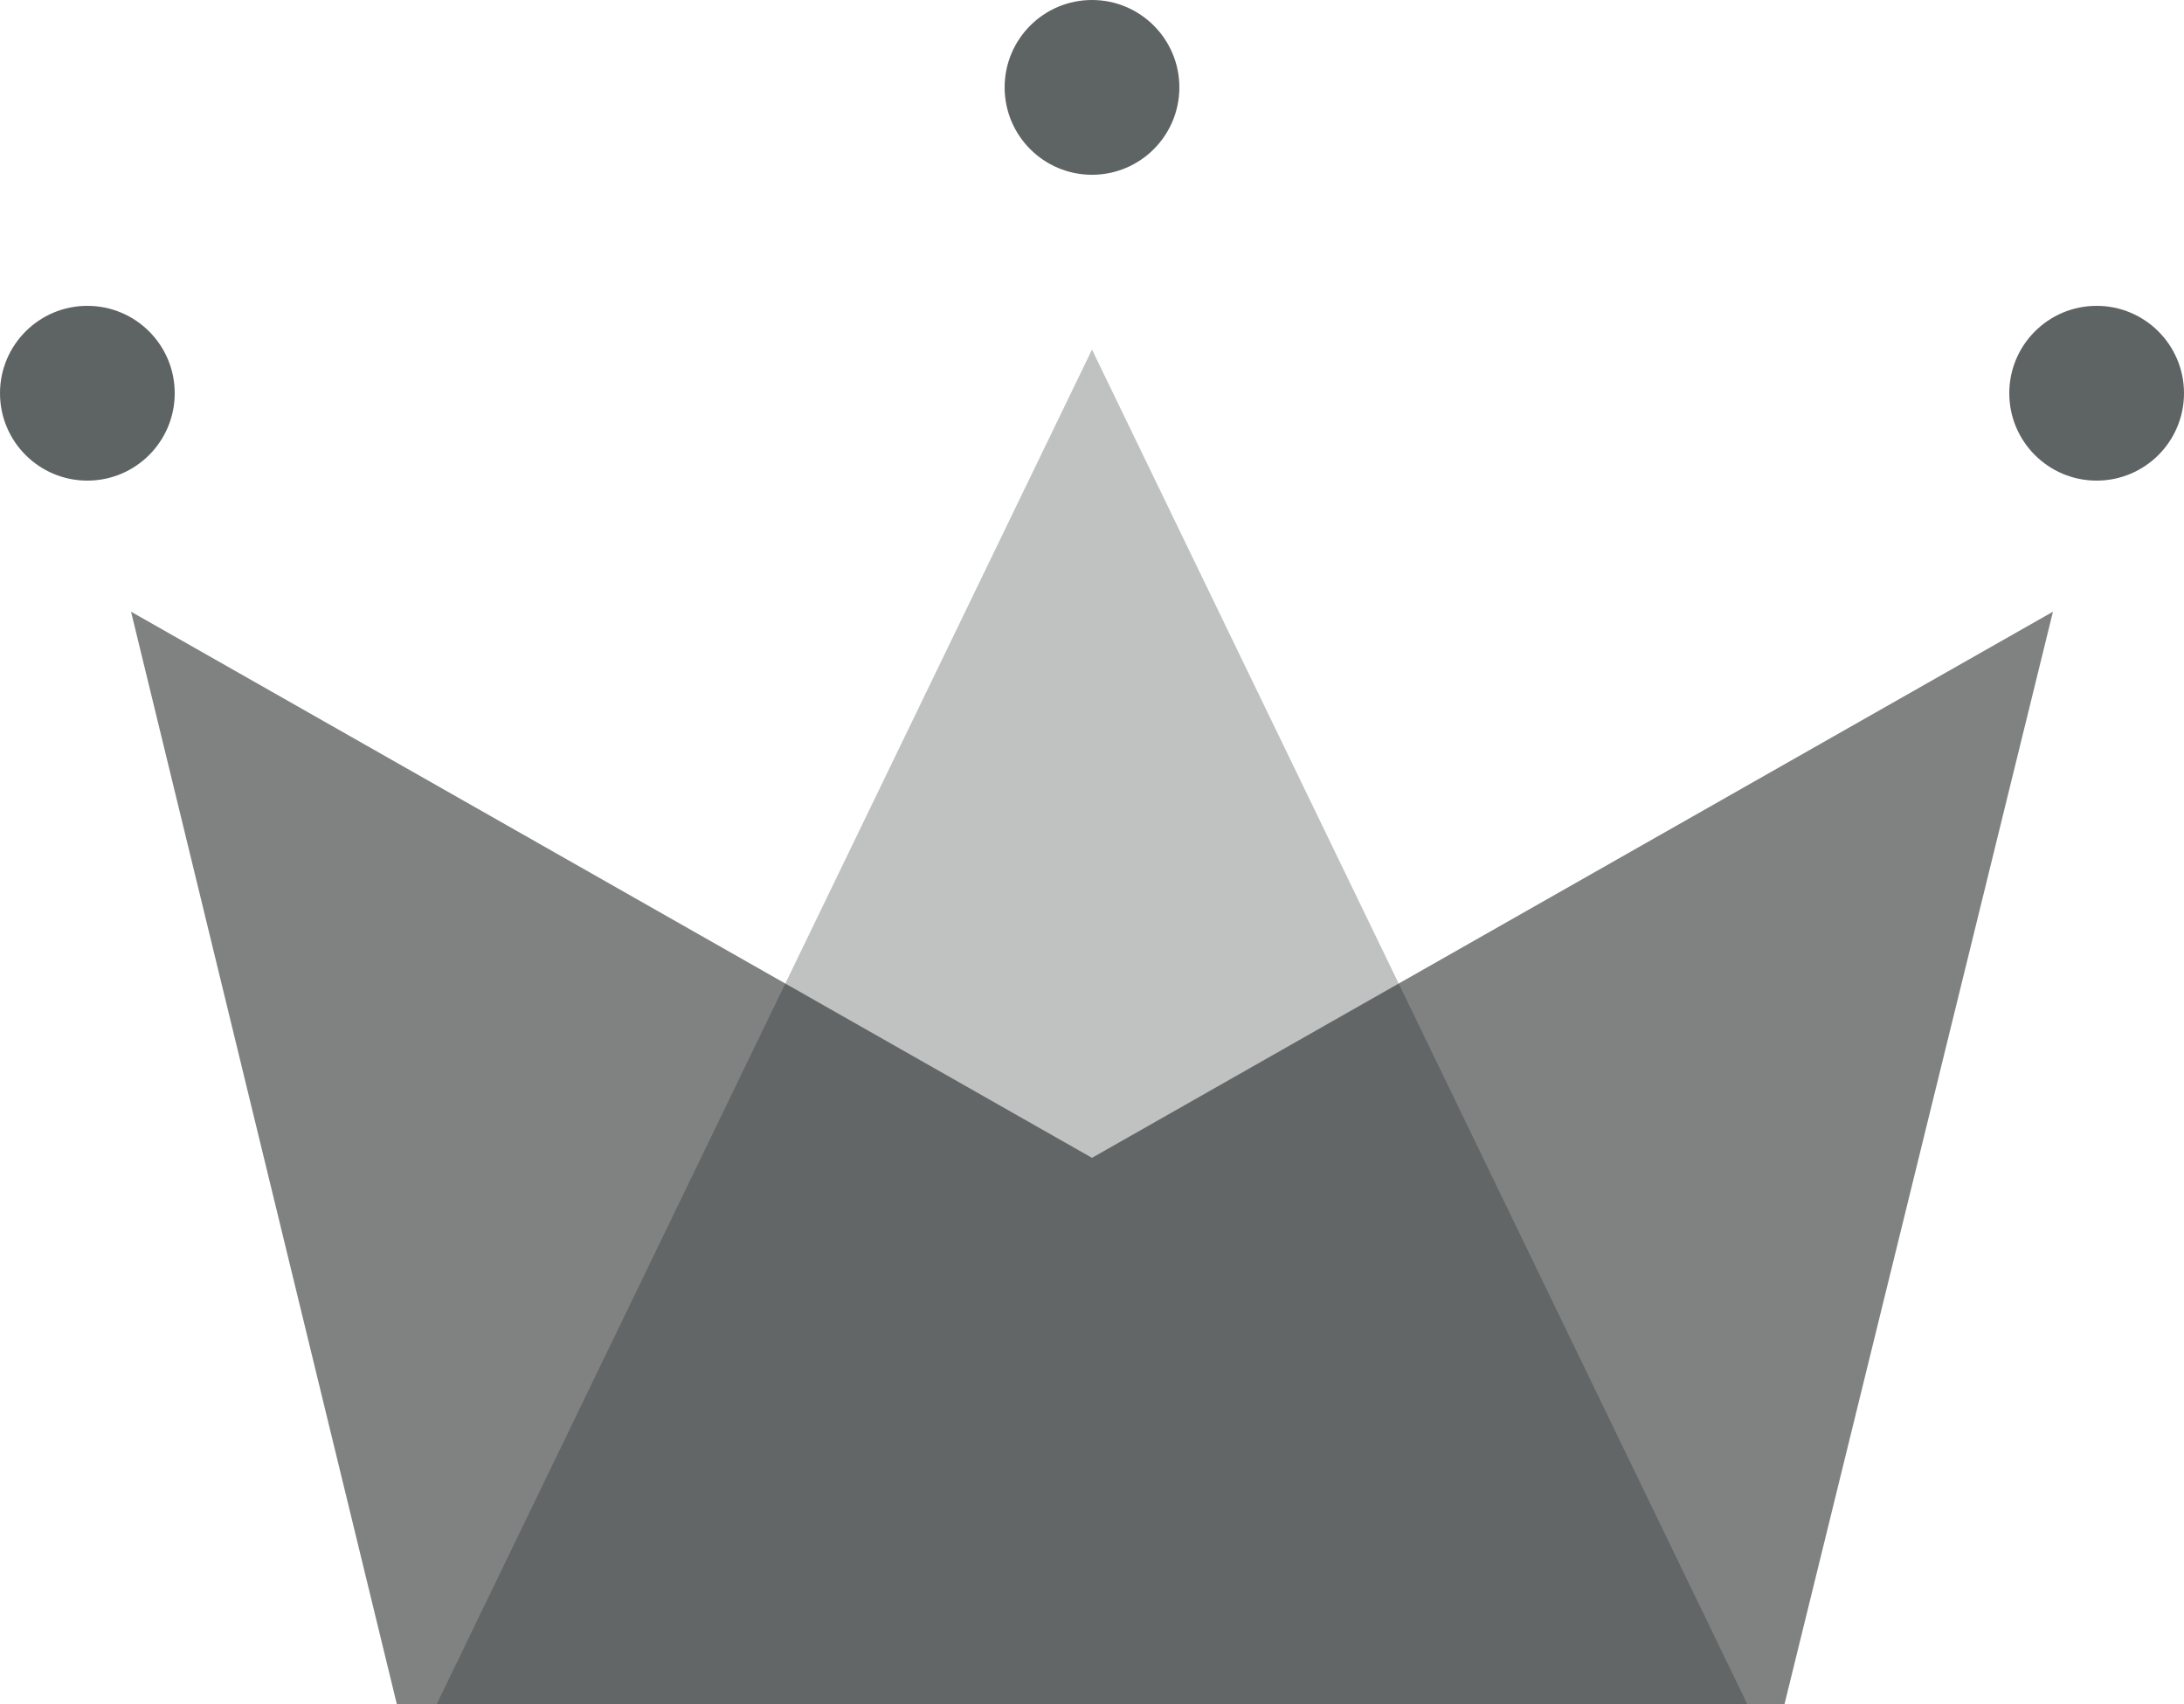
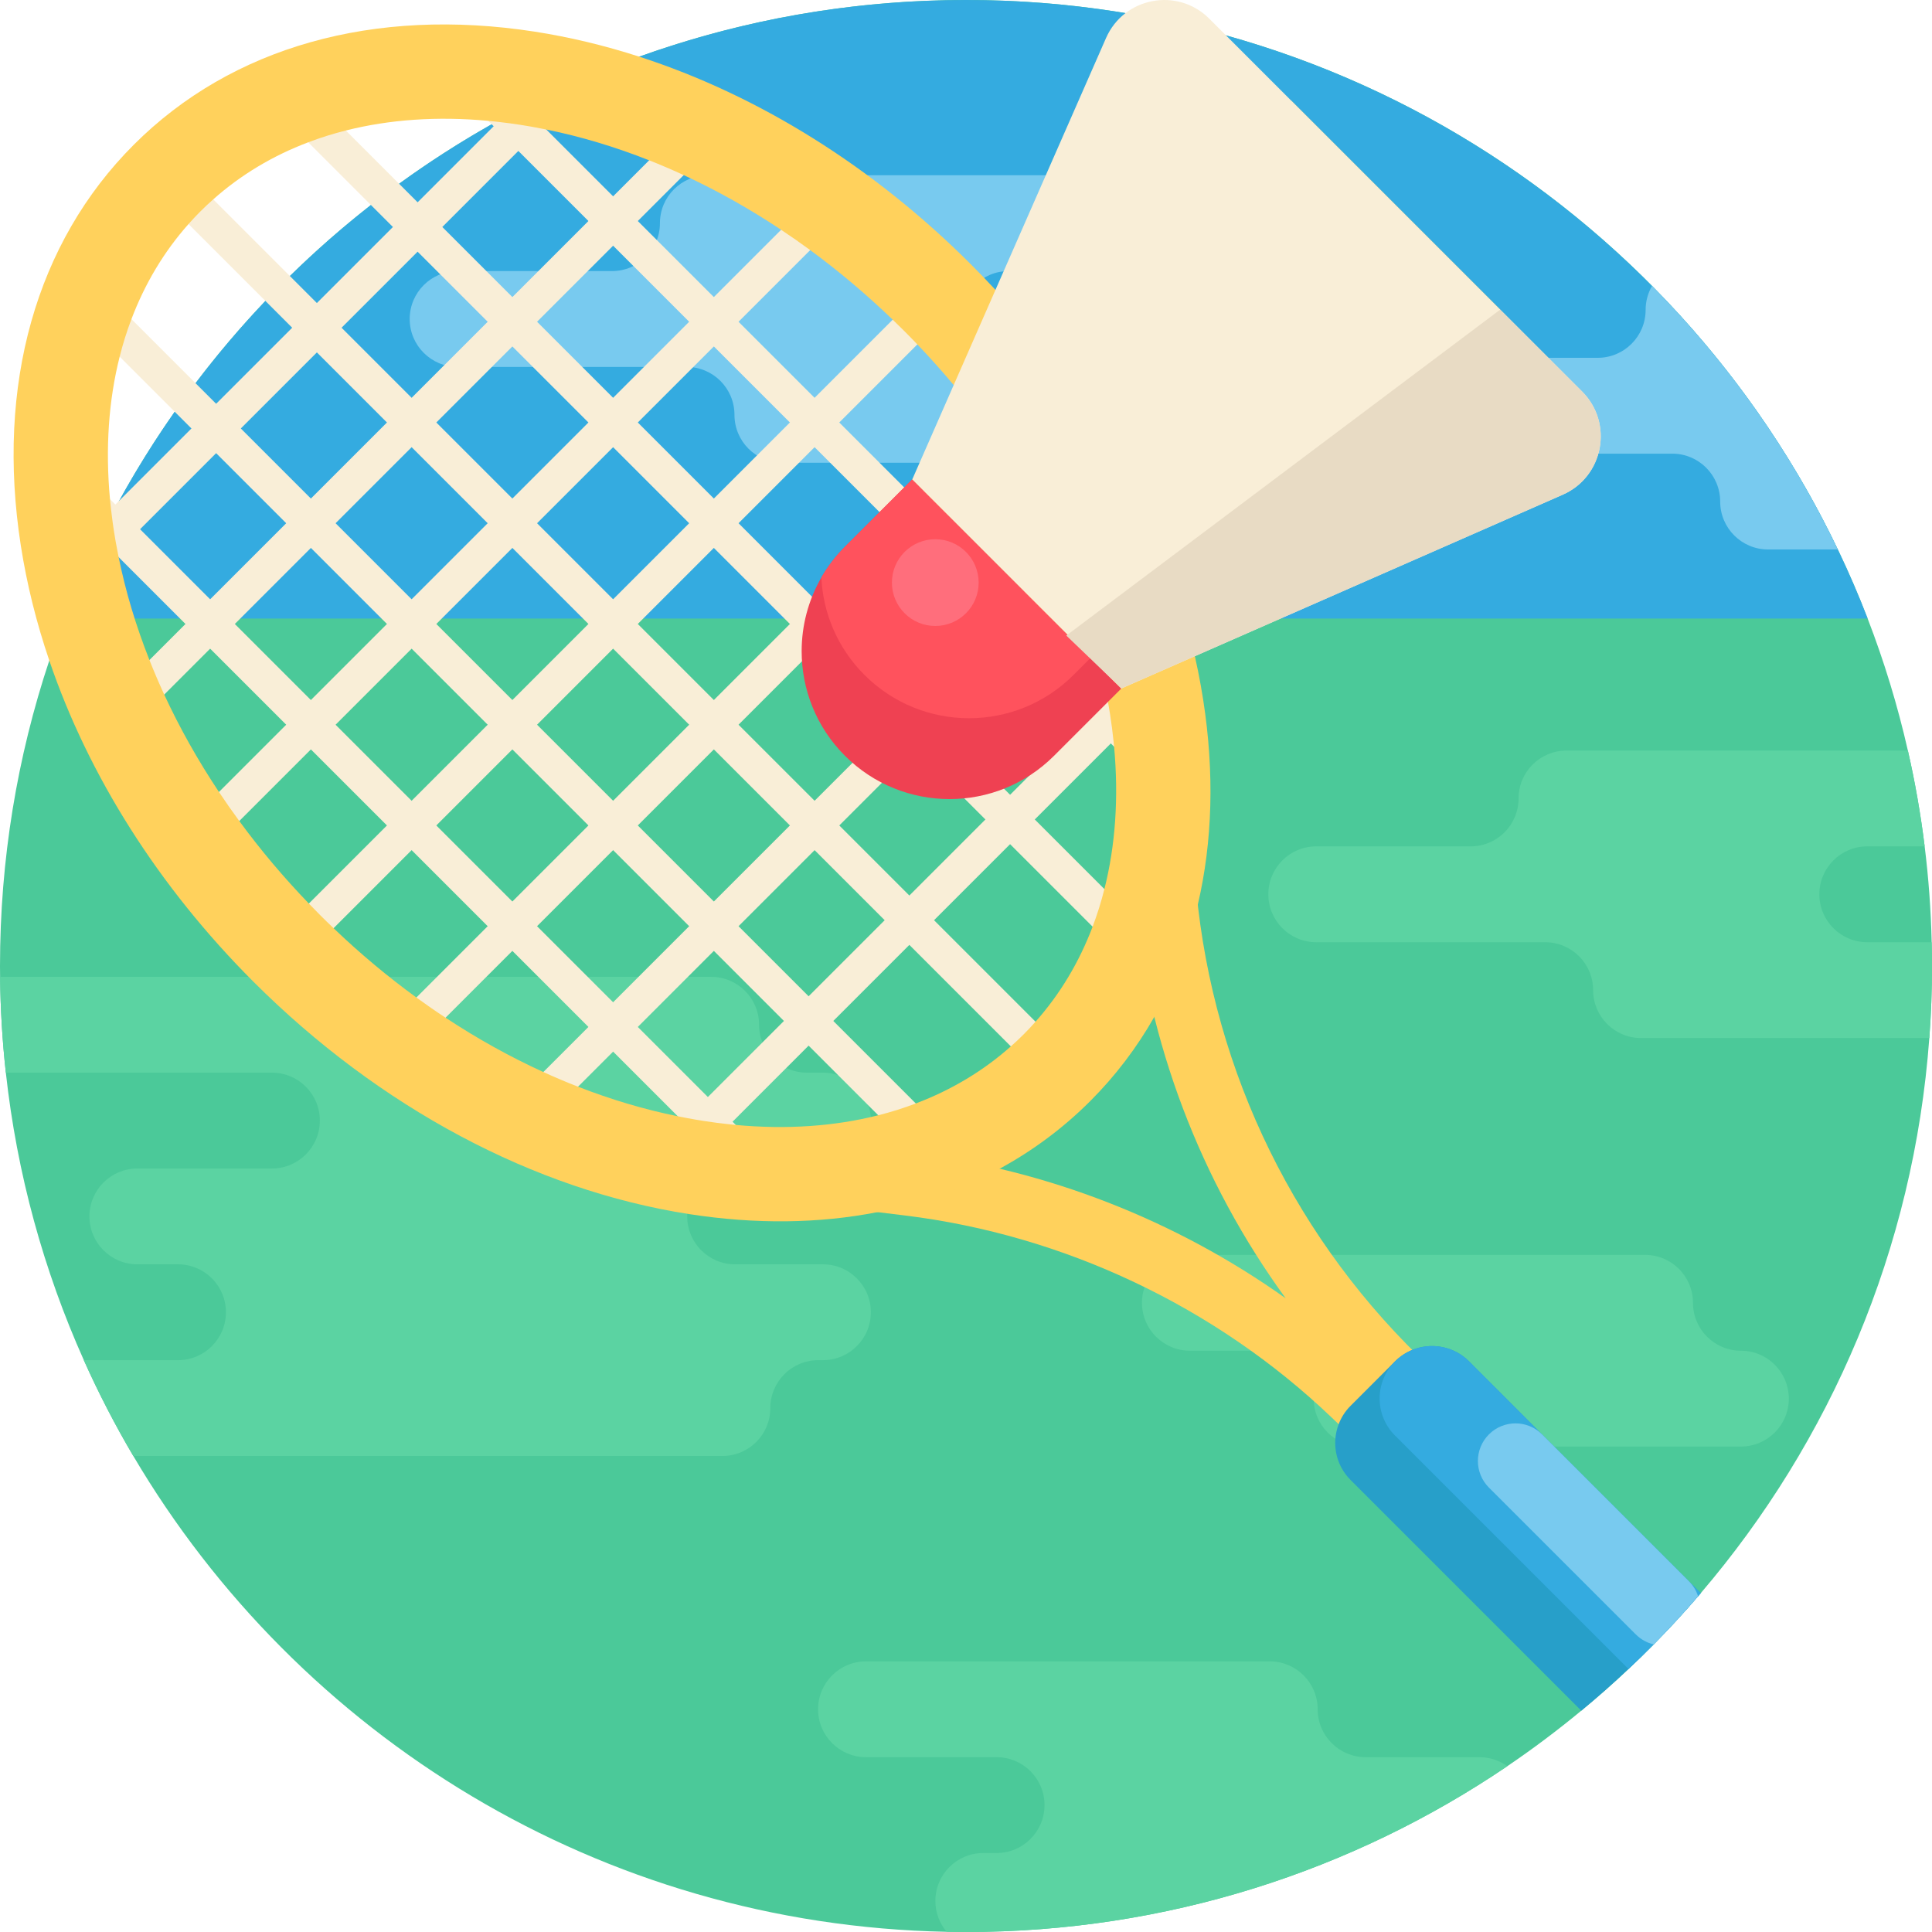
- <svg xmlns="http://www.w3.org/2000/svg" width="50px" height="39px" viewBox="0 0 50 39" version="1.1">
-   <g id="WiP" stroke="none" stroke-width="1" fill="none" fill-rule="evenodd">
-     <g id="Artboard" transform="translate(-90, -38)">
-       <g id="Group" transform="translate(90, 38)">
-         <polygon id="Rectangle" fill="#808282" points="3 14 25 26.5 47 14 40.855 39 9.084 39" />
-         <polygon id="Triangle" fill-opacity="0.263" fill="#101A1A" points="25 8 40 39 10 39" />
-         <circle id="Oval" fill="#5E6363" cx="2" cy="9" r="2" />
-         <circle id="Oval" fill="#5E6363" cx="25" cy="2" r="2" />
-         <circle id="Oval" fill="#5E6363" cx="48" cy="9" r="2" />
-       </g>
-     </g>
+ <svg xmlns="http://www.w3.org/2000/svg" version="1.1" id="Capa_1" x="0px" y="0px" viewBox="0 0 512 512" style="enable-background:new 0 0 512 512;" xml:space="preserve">
+   <path style="fill:#4BC999;" d="M512,256c0,6.426-0.24,12.79-0.711,19.09c-4.117,55.954-26.227,106.914-60.562,147.101  c-0.24,0.282-0.481,0.564-0.721,0.836c-3.772,4.389-7.701,8.641-11.766,12.758c-2.184,2.215-4.409,4.399-6.677,6.52  c-4.044,3.824-8.213,7.502-12.507,11.045c-6.29,5.204-12.821,10.115-19.592,14.702C358.546,495.794,309.164,512,256,512  c-1.714,0-3.417-0.021-5.12-0.052h-0.01c-91.847-1.808-171.833-51.984-215.542-126.098c-4.827-8.182-9.206-16.656-13.113-25.391  c-10.616-23.709-17.721-49.33-20.668-76.194c-0.92-8.349-1.432-16.823-1.526-25.391C0.01,257.912,0,256.961,0,256  c0-28.285,4.587-55.505,13.061-80.959c1.243-3.741,2.581-7.45,3.992-11.118c1.578-4.096,3.26-8.15,5.057-12.142  c1.369-3.082,2.8-6.144,4.305-9.165c1.024-2.09,2.09-4.158,3.187-6.207c0.408-0.805,0.836-1.609,1.285-2.403  c0.23-0.449,0.481-0.899,0.731-1.348c4.472-8.129,9.383-15.987,14.691-23.542c1.787-2.56,3.626-5.089,5.507-7.576  c5.768-7.607,11.943-14.879,18.516-21.786c2.121-2.236,4.284-4.441,6.489-6.604c6.802-6.666,13.97-12.946,21.483-18.83  c2.456-1.923,4.942-3.793,7.461-5.622c7.858-5.705,16.05-10.982,24.545-15.768c0.408-0.23,0.815-0.46,1.223-0.69  c0.387-0.219,0.773-0.428,1.149-0.637c2.027-1.118,4.065-2.205,6.123-3.26c3.114-1.609,6.269-3.156,9.467-4.639  c6.886-3.197,13.939-6.102,21.138-8.694C196.462,5.298,225.614,0,256,0c71.095,0,135.429,28.985,181.812,75.776  c20.072,20.24,36.78,43.823,49.225,69.841c2.873,5.977,5.507,12.079,7.91,18.307c4.357,11.295,7.931,22.977,10.658,34.983  c1.902,8.317,3.385,16.792,4.451,25.391c1.034,8.349,1.661,16.823,1.86,25.401C511.979,251.799,512,253.889,512,256z" />
+   <path style="fill:#34ABE0;" d="M494.947,163.924H17.053C54.032,68.033,147.069,0,256,0S457.968,68.033,494.947,163.924z" />
+   <g>
+     <path style="fill:#5BD3A2;" d="M227.067,338.777c2.299,2.299,3.72,5.465,3.72,8.976c0,7.011-5.684,12.706-12.695,12.706h-1.243   c-3.511,0-6.687,1.421-8.986,3.72c-2.299,2.299-3.72,5.475-3.72,8.976c0,7.011-5.684,12.695-12.695,12.695H35.328   c-4.827-8.182-9.206-16.656-13.113-25.391h24.963c3.5,0,6.677-1.421,8.976-3.72c2.299-2.299,3.72-5.475,3.72-8.986   c0-7.011-5.684-12.695-12.696-12.695H36.404c-3.511,0-6.687-1.421-8.986-3.72c-2.299-2.299-3.72-5.465-3.72-8.976   c0-7.011,5.684-12.696,12.706-12.696h35.662c3.5,0,6.677-1.421,8.976-3.72c2.299-2.299,3.72-5.475,3.72-8.986   c0-7.011-5.684-12.695-12.696-12.695H1.546c-0.92-8.349-1.432-16.823-1.526-25.391h188.437c3.511,0,6.687,1.421,8.986,3.72   c2.299,2.299,3.72,5.475,3.72,8.976c0,7.011,5.684,12.695,12.695,12.695h4.232c7.011,0,12.695,5.684,12.695,12.695   c0,7.022-5.684,12.706-12.695,12.706h-23.28c-3.511,0-6.677,1.421-8.976,3.72c-2.299,2.299-3.72,5.465-3.72,8.976   c0,7.011,5.684,12.695,12.696,12.695h23.28C221.602,335.057,224.768,336.478,227.067,338.777z" />
+     <path style="fill:#5BD3A2;" d="M399.464,468.052C358.546,495.794,309.164,512,256,512c-1.714,0-3.417-0.021-5.12-0.052h-0.01   c-1.86-2.215-2.988-5.068-2.988-8.182c0-7.011,5.684-12.695,12.696-12.695h3.532c3.511,0,6.677-1.421,8.976-3.72   c2.299-2.299,3.72-5.475,3.72-8.986c0-7.011-5.684-12.695-12.696-12.695h-34.617c-3.5,0-6.677-1.421-8.976-3.72   c-2.299-2.299-3.72-5.465-3.72-8.976c0-7.011,5.684-12.695,12.696-12.695h107.008c7.011,0,12.695,5.684,12.695,12.695   c0,7.011,5.684,12.696,12.706,12.696h30.156C394.815,465.669,397.375,466.557,399.464,468.052z" />
+     <path style="fill:#5BD3A2;" d="M512,256c0,6.426-0.24,12.79-0.711,19.09h-76.403c-3.511,0-6.677-1.421-8.976-3.72   c-2.299-2.299-3.72-5.475-3.72-8.976c0-7.011-5.684-12.695-12.695-12.695h-60.677c-3.5,0-6.677-1.421-8.976-3.72   c-2.299-2.299-3.72-5.475-3.72-8.986c0-7.011,5.684-12.695,12.696-12.695h40.918c3.5,0,6.677-1.421,8.976-3.72   c2.299-2.299,3.72-5.465,3.72-8.976c0-7.011,5.684-12.695,12.706-12.695h90.467c1.902,8.317,3.385,16.792,4.451,25.391h-15.214   c-7.011,0-12.695,5.684-12.695,12.696c0,7.011,5.684,12.706,12.695,12.706h17.074C511.979,251.799,512,253.889,512,256z" />
  </g>
+   <g>
+     <path style="fill:#78CAEF;" d="M254.599,84.535L254.599,84.535c0-7.013,5.685-12.698,12.698-12.698h40.919   c7.013,0,12.698-5.685,12.698-12.698l0,0c0-7.013-5.685-12.698-12.698-12.698h-120.63c-7.013,0-12.698,5.685-12.698,12.698l0,0   c0,7.013-5.685,12.698-12.698,12.698h-40.919c-7.013,0-12.698,5.685-12.698,12.698l0,0c0,7.013,5.685,12.698,12.698,12.698h60.672   c7.013,0,12.698,5.685,12.698,12.698l0,0c0,7.013,5.685,12.698,12.698,12.698h120.63c7.013,0,12.698-5.685,12.698-12.698l0,0   c0-7.013-5.685-12.698-12.698-12.698h-60.672C260.284,97.233,254.599,91.548,254.599,84.535z" />
+     <path style="fill:#78CAEF;" d="M487.037,145.617h-18.474c-3.5,0-6.677-1.421-8.976-3.72c-2.299-2.299-3.72-5.465-3.72-8.976   c0-7.011-5.684-12.696-12.696-12.696h-60.677c-3.511,0-6.677-1.421-8.976-3.72c-2.299-2.309-3.72-5.486-3.72-8.986   c0-7.011,5.684-12.696,12.695-12.696h40.918c3.511,0,6.677-1.421,8.976-3.72c2.299-2.299,3.72-5.475,3.72-8.976   c0-2.309,0.616-4.483,1.703-6.353C457.885,96.016,474.593,119.599,487.037,145.617z" />
+   </g>
+   <path style="fill:#5BD3A2;" d="M448.658,345.255v-0.001c0-7.012-5.685-12.698-12.698-12.698H315.329  c-7.012,0-12.698,5.685-12.698,12.698v0.001c0,7.012,5.685,12.698,12.698,12.698h20.105c7.012,0,12.698,5.685,12.698,12.698v0.001  c0,7.012,5.685,12.698,12.698,12.698h100.526c7.012,0,12.698-5.685,12.698-12.698v-0.001c0-7.012-5.685-12.698-12.698-12.698l0,0  C454.344,357.953,448.658,352.267,448.658,345.255z" />
+   <g>
+     <path style="fill:#F9EED7;" d="M247.831,304.103c-1.807,1.807-4.737,1.807-6.542,0L23.737,86.551c-1.807-1.807-1.807-4.735,0-6.542   c1.807-1.807,4.737-1.807,6.542,0l217.552,217.552C249.638,299.367,249.638,302.296,247.831,304.103z" />
+     <path style="fill:#F9EED7;" d="M310.42,206.51c-1.807,1.807-4.737,1.807-6.542,0L121.329,23.962c-1.807-1.807-1.807-4.735,0-6.542   s4.737-1.807,6.542,0L310.42,199.968C312.227,201.774,312.227,204.704,310.42,206.51z" />
+     <path style="fill:#F9EED7;" d="M203.632,313.299c-1.807,1.807-4.737,1.807-6.542,0L14.541,130.75c-1.807-1.807-1.807-4.735,0-6.542   c1.807-1.807,4.737-1.807,6.542,0l182.549,182.549C205.438,308.563,205.438,311.492,203.632,313.299z" />
+     <path style="fill:#F9EED7;" d="M301.225,250.709c-1.807,1.807-4.737,1.807-6.542,0L77.131,33.157c-1.807-1.807-1.807-4.735,0-6.542   s4.737-1.807,6.542,0l217.552,217.552C303.032,245.973,303.032,248.902,301.225,250.709z" />
+     <path style="fill:#F9EED7;" d="M283.851,286.729c-1.807,1.807-4.737,1.807-6.542,0L41.11,50.531c-1.807-1.807-1.807-4.735,0-6.542   c1.807-1.807,4.737-1.807,6.542,0l236.198,236.198C285.657,281.993,285.657,284.923,283.851,286.729z" />
+     <path style="fill:#F9EED7;" d="M224.696,56.292L53.414,227.574c-1.807,1.807-4.737,1.807-6.542,0c-1.807-1.807-1.807-4.735,0-6.542   L218.154,49.749c1.807-1.807,4.737-1.807,6.542,0C226.503,51.555,226.503,54.485,224.696,56.292z" />
+     <path style="fill:#F9EED7;" d="M295.098,146.073L143.195,297.976c-1.807,1.807-4.737,1.807-6.542,0   c-1.807-1.807-1.807-4.735,0-6.542l151.902-151.902c1.807-1.807,4.737-1.807,6.542,0   C296.905,141.337,296.905,144.266,295.098,146.073z" />
+     <path style="fill:#F9EED7;" d="M188.309,39.285L36.407,191.187c-1.807,1.807-4.737,1.807-6.542,0c-1.807-1.807-1.807-4.735,0-6.542   L181.767,32.742c1.807-1.807,4.737-1.807,6.542,0C190.116,34.549,190.116,37.478,188.309,39.285z" />
+     <path style="fill:#F9EED7;" d="M147.746,29.623L26.744,150.624c-1.807,1.807-4.737,1.807-6.542,0c-1.807-1.807-1.807-4.735,0-6.542   L141.203,23.08c1.807-1.807,4.737-1.807,6.542,0C149.552,24.886,149.553,27.815,147.746,29.623z" />
+     <path style="fill:#F9EED7;" d="M304.76,186.637L183.759,307.638c-1.807,1.807-4.737,1.807-6.542,0   c-1.807-1.807-1.807-4.736,0-6.542l121.001-121.001c1.807-1.807,4.737-1.807,6.542,0C306.567,181.9,306.567,184.83,304.76,186.637z   " />
+     <path style="fill:#F9EED7;" d="M278.09,109.686L106.808,280.968c-1.807,1.807-4.737,1.807-6.542,0   c-1.807-1.807-1.807-4.735,0-6.542l171.282-171.283c1.807-1.807,4.737-1.807,6.542,0   C279.897,104.95,279.897,107.879,278.09,109.686z" />
+     <path style="fill:#F9EED7;" d="M251.115,83.268L80.389,253.994c-1.807,1.807-4.737,1.807-6.542,0c-1.807-1.807-1.807-4.735,0-6.542   L244.573,76.726c1.807-1.807,4.737-1.807,6.542,0C252.922,78.531,252.922,81.46,251.115,83.268z" />
+   </g>
+   <path style="fill:#FFD15C;" d="M379.462,374.55l-7.788,7.788c-3.201,3.201-8.373,3.258-11.643,0.131l-7.163-6.85  c-30.725-29.337-70.876-48.339-113.051-53.503l-24.876-3.047l2.025-16.531l24.875,3.048c35.543,4.352,69.757,17.771,98.88,38.477  c-22.597-31.032-36.611-67.731-40.268-106.494l-1.259-13.271c-0.029-0.311-0.042-0.625-0.036-0.938l8.404,0.144l8.212-0.779  l1.259,13.275c4.572,48.439,26.67,93.39,62.224,126.576c1.651,1.541,2.605,3.687,2.644,5.944  C381.938,370.777,381.059,372.953,379.462,374.55z" />
+   <path style="fill:#279FC9;" d="M450.727,422.191c-0.24,0.282-0.481,0.564-0.721,0.836c-3.772,4.389-7.701,8.641-11.766,12.758  c-2.184,2.215-4.409,4.399-6.677,6.52c-4.044,3.824-8.213,7.502-12.507,11.045l-61.147-61.147  c-3.992-3.992-5.047-9.822-3.145-14.775c0.669-1.776,1.714-3.438,3.145-4.869l11.776-11.776c1.348-1.348,2.915-2.361,4.577-3.041  c5.015-2.048,10.992-1.034,15.067,3.041l19.341,19.352L450.727,422.191z" />
+   <path style="fill:#34ABE0;" d="M450.727,422.191c-0.24,0.282-0.481,0.564-0.721,0.836c-3.772,4.389-7.701,8.641-11.766,12.758  c-2.184,2.215-4.409,4.399-6.677,6.52l-59.935-59.935l-1.943-1.943c-5.423-5.423-5.423-14.221,0-19.644  c1.348-1.348,2.915-2.361,4.577-3.041c5.016-2.048,10.992-1.034,15.067,3.041l19.341,19.352L450.727,422.191z" />
+   <path style="fill:#FFD15C;" d="M318.872,185.553c-6.384-41.159-28.265-82.192-61.618-115.545  c-25.84-25.84-56.299-44.795-87.845-54.993c-9.164-2.957-18.422-5.183-27.69-6.625c-42.6-6.604-80.332,4.033-106.256,29.957  S-1.097,102.003,5.517,144.593c1.588,10.188,4.117,20.376,7.544,30.448c10.386,30.563,28.985,60.008,54.073,85.096  c33.353,33.343,74.376,55.233,115.534,61.618c17.638,2.738,34.429,2.508,49.904-0.533c11.598-2.267,22.455-6.123,32.35-11.504  c8.798-4.786,16.854-10.773,24.001-17.92c6.687-6.687,12.361-14.169,16.98-22.319c5.183-9.132,9.038-19.09,11.525-29.727  C321.327,223.107,321.87,204.831,318.872,185.553z M274.422,270.764c-1.014,1.16-2.069,2.278-3.166,3.375  c-1.097,1.097-2.215,2.152-3.375,3.166c-7.314,6.51-15.788,11.567-25.182,15.12c-3.218,1.233-6.541,2.278-9.958,3.135  c-11.567,2.926-24.273,3.814-37.752,2.56c-0.512-0.052-1.034-0.094-1.557-0.157c-2.288-0.24-4.598-0.533-6.928-0.899  c-1.494-0.23-2.988-0.491-4.483-0.773c-0.805-0.146-1.609-0.303-2.414-0.47c-8.861-1.797-17.701-4.43-26.425-7.837  c-3.082-1.191-6.154-2.497-9.195-3.887c-8.829-4.023-17.502-8.84-25.913-14.399c-2.612-1.703-5.183-3.5-7.732-5.35  c-7.596-5.527-14.942-11.661-21.943-18.369c-1.212-1.149-2.414-2.32-3.605-3.511c-0.993-0.993-1.985-2.006-2.947-3.02  c-6.729-6.98-12.884-14.294-18.432-21.87c-1.87-2.539-3.668-5.11-5.392-7.701c-5.58-8.37-10.428-17.011-14.503-25.809  c-1.4-3.041-2.706-6.092-3.918-9.164c-3.563-8.997-6.311-18.119-8.161-27.261c-0.104-0.47-0.199-0.951-0.282-1.432  c-0.366-1.818-0.679-3.626-0.961-5.444c-0.23-1.463-0.428-2.915-0.596-4.357c-0.073-0.522-0.136-1.034-0.188-1.546  c-0.104-0.878-0.188-1.735-0.272-2.602c-1.243-13.479-0.355-26.175,2.57-37.742c0.857-3.417,1.902-6.74,3.124-9.958  c3.563-9.394,8.62-17.868,15.12-25.182c1.024-1.16,2.079-2.278,3.176-3.375c1.097-1.097,2.215-2.152,3.375-3.166  c7.314-6.51,15.788-11.577,25.182-15.13c3.218-1.223,6.541-2.267,9.958-3.124c11.567-2.926,24.273-3.814,37.752-2.56  c0.711,0.063,1.421,0.136,2.132,0.219c0.146,0.01,0.303,0.031,0.46,0.052c1.944,0.209,3.908,0.481,5.893,0.784  c1.818,0.282,3.626,0.596,5.444,0.961c0.481,0.084,0.972,0.178,1.452,0.282c9.132,1.86,18.254,4.598,27.251,8.161  c3.072,1.212,6.123,2.518,9.153,3.918c8.798,4.065,17.439,8.913,25.819,14.493c2.591,1.724,5.162,3.521,7.701,5.381  c7.576,5.559,14.89,11.724,21.87,18.442c1.014,0.972,2.027,1.964,3.02,2.957c1.191,1.191,2.361,2.382,3.511,3.594  c6.698,7.011,12.842,14.357,18.359,21.953c1.86,2.55,3.647,5.13,5.35,7.732c5.569,8.411,10.386,17.084,14.399,25.913  c1.4,3.041,2.696,6.113,3.897,9.195c3.406,8.725,6.039,17.575,7.837,26.436c0.167,0.794,0.324,1.599,0.47,2.393  c0.282,1.494,0.543,2.988,0.773,4.483c0.366,2.33,0.658,4.639,0.899,6.928c0.052,0.533,0.104,1.055,0.157,1.578  c1.243,13.469,0.355,26.164-2.57,37.731c-0.857,3.427-1.902,6.75-3.124,9.968C285.989,254.976,280.931,263.45,274.422,270.764z" />
+   <path style="fill:#78CAEF;" d="M450.006,423.027c-3.772,4.389-7.701,8.641-11.766,12.758c-1.745-0.418-3.396-1.306-4.754-2.664  l-38.912-38.902c-3.887-3.887-3.887-10.198,0-14.085c1.944-1.954,4.504-2.926,7.053-2.926s5.099,0.972,7.043,2.926l38.902,38.902  C448.731,420.195,449.546,421.564,450.006,423.027z" />
+   <path style="fill:#EF4152;" d="M241.77,127.038l-17.844,17.844c-2.497,2.497-4.581,5.246-6.265,8.158l0.007,0.007  c-3.487,6.029-5.223,12.775-5.223,19.543c0,10.02,3.82,20.045,11.474,27.699c15.301,15.301,40.113,15.301,55.414,0l17.844-17.844  L241.77,127.038z" />
+   <path style="fill:#FF525D;" d="M241.77,127.038l-17.844,17.844c-2.497,2.497-4.581,5.246-6.265,8.158l0.007,0.007  c0.443,9.383,4.249,18.641,11.423,25.815c15.301,15.301,40.113,15.301,55.414,0l4.544-4.544L241.77,127.038z" />
+   <rect x="280.491" y="33.559" transform="matrix(0.7071 0.7071 -0.7071 0.7071 167.5566 -195.4211)" style="fill:#FFD15C;" width="78.362" height="141.979" />
+   <path style="fill:#F9EED7;" d="M241.767,127.035l51.341-116.949c4.769-10.862,18.967-13.531,27.354-5.144l98.809,98.809  c8.388,8.388,5.719,22.587-5.144,27.354l-116.948,51.341" />
+   <circle style="fill:#FF6E7C;" cx="247.86" cy="154.394" r="11.494" />
+   <path style="fill:#E8DBC4;" d="M397.573,82.052l-114.989,86.376l14.595,14.017l116.949-51.341  c10.862-4.769,13.531-18.967,5.144-27.354L397.573,82.052z" />
</svg>
